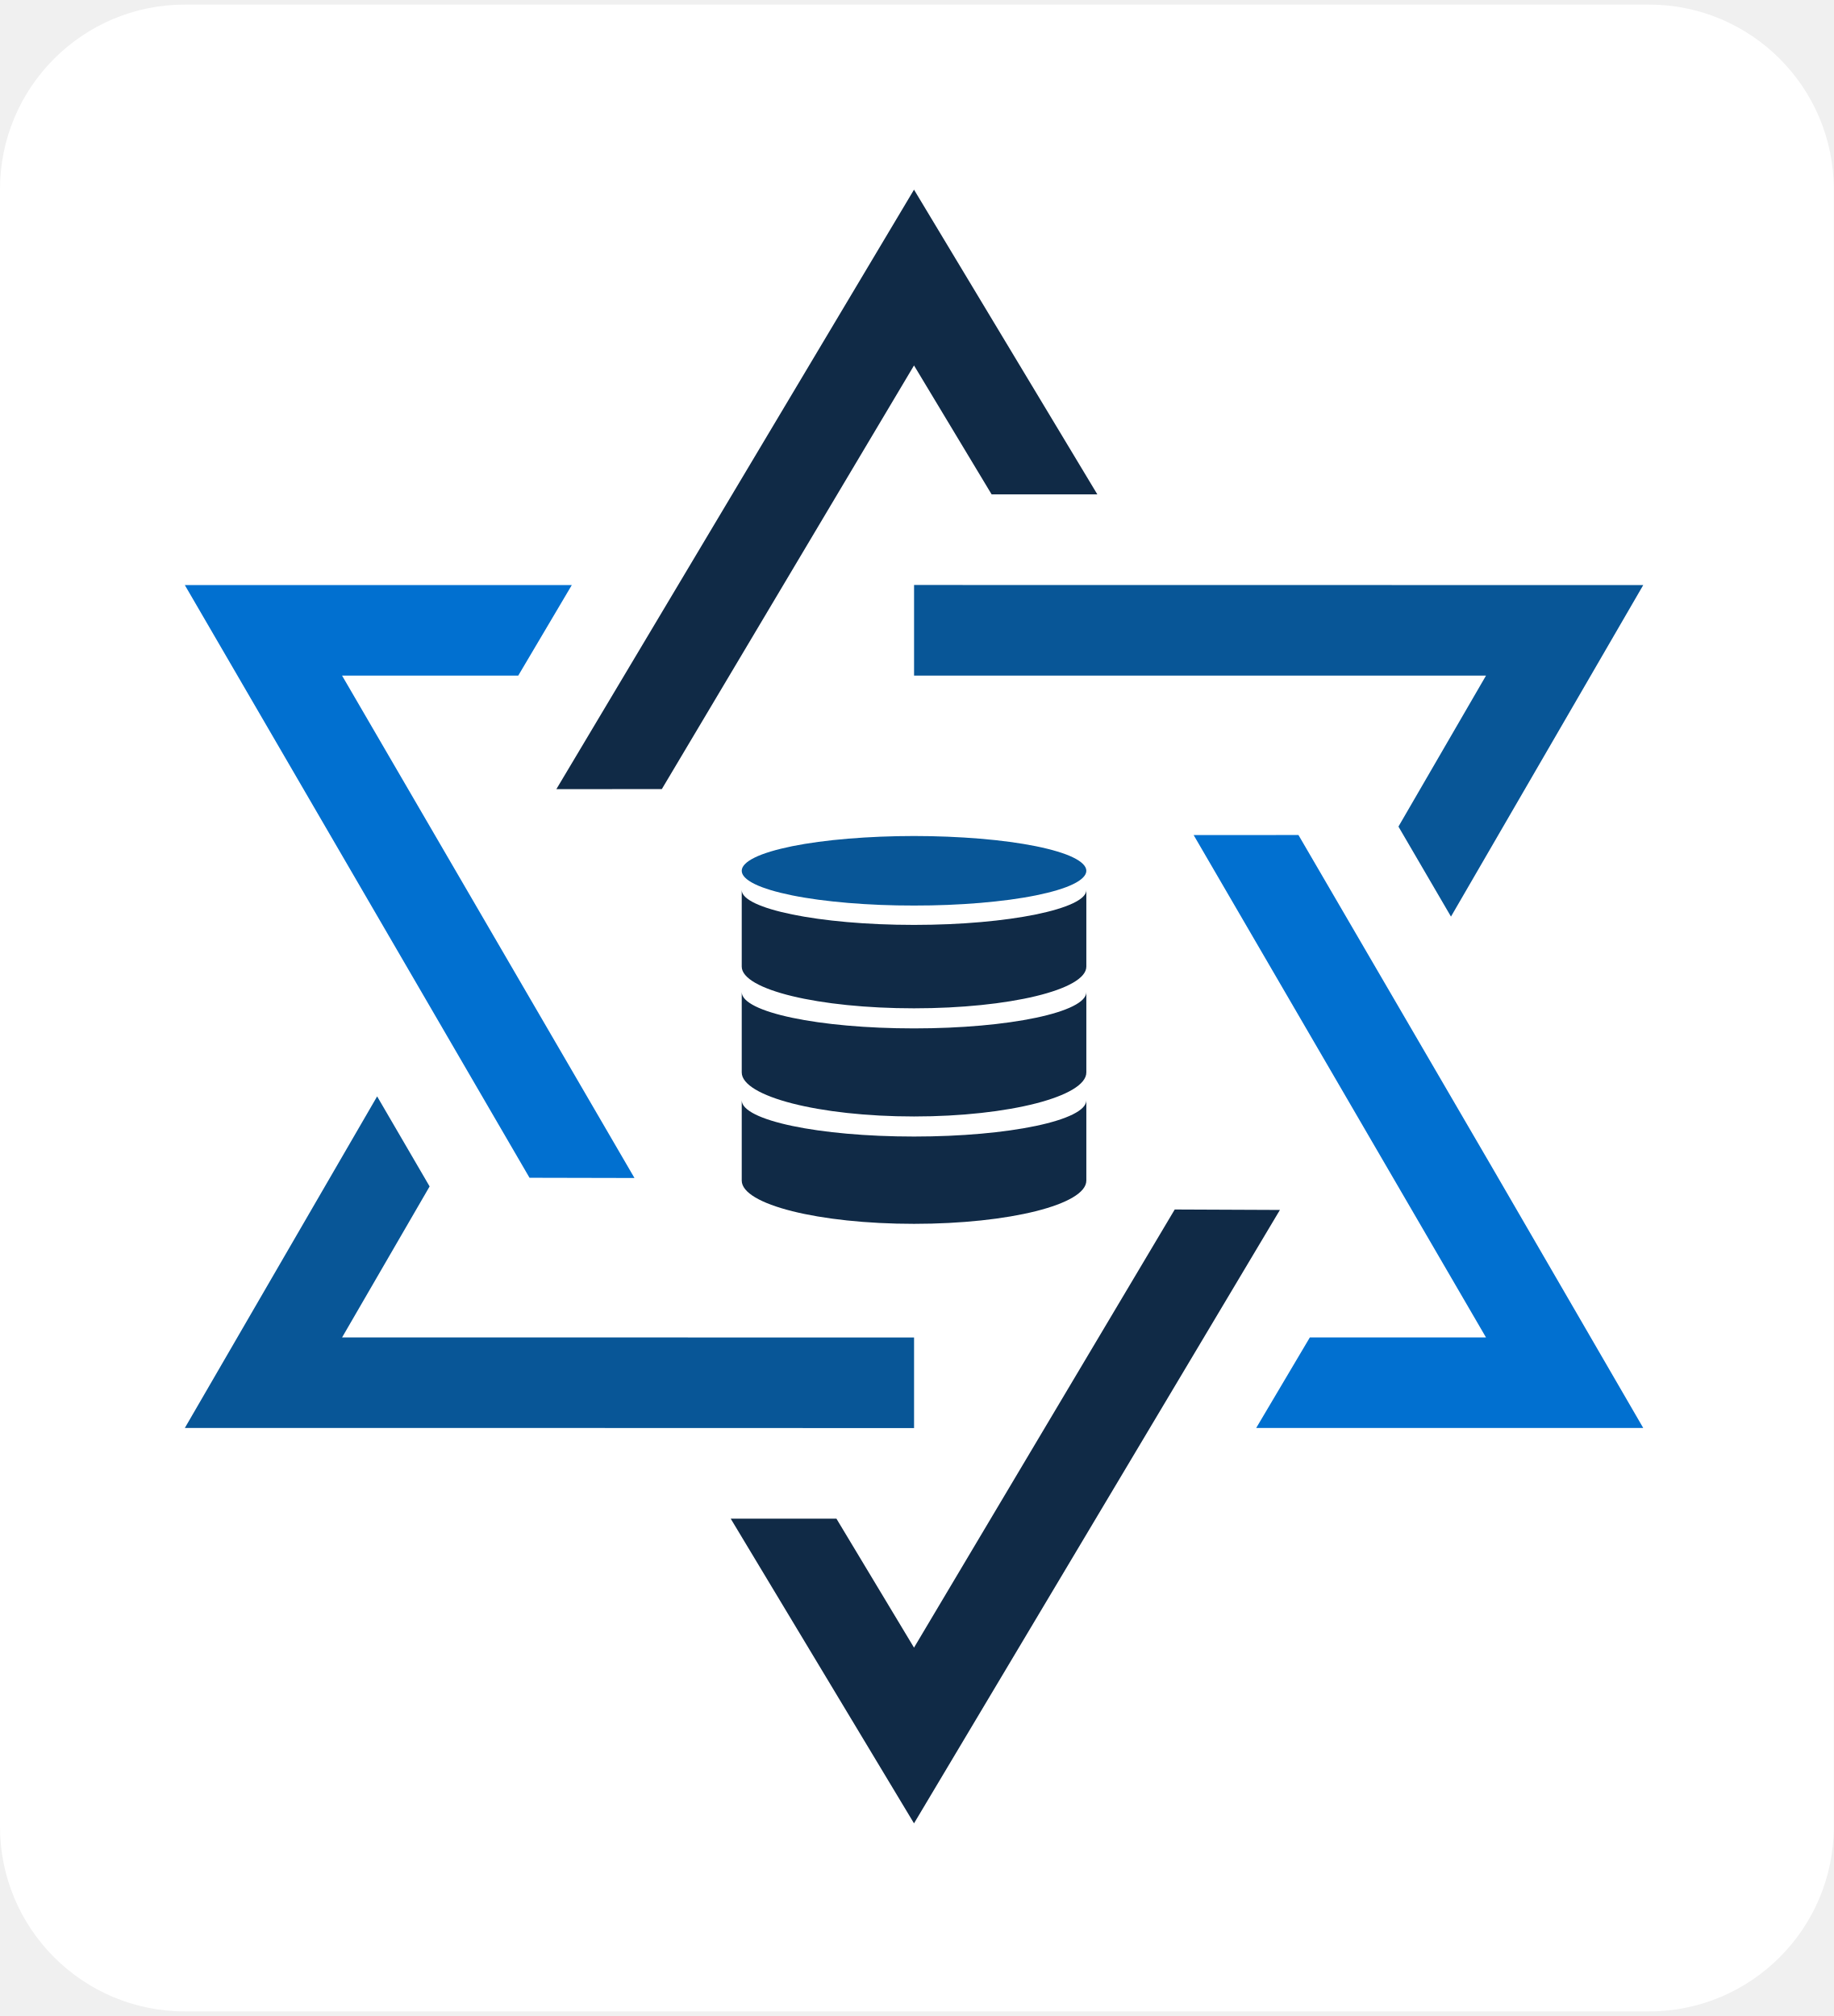
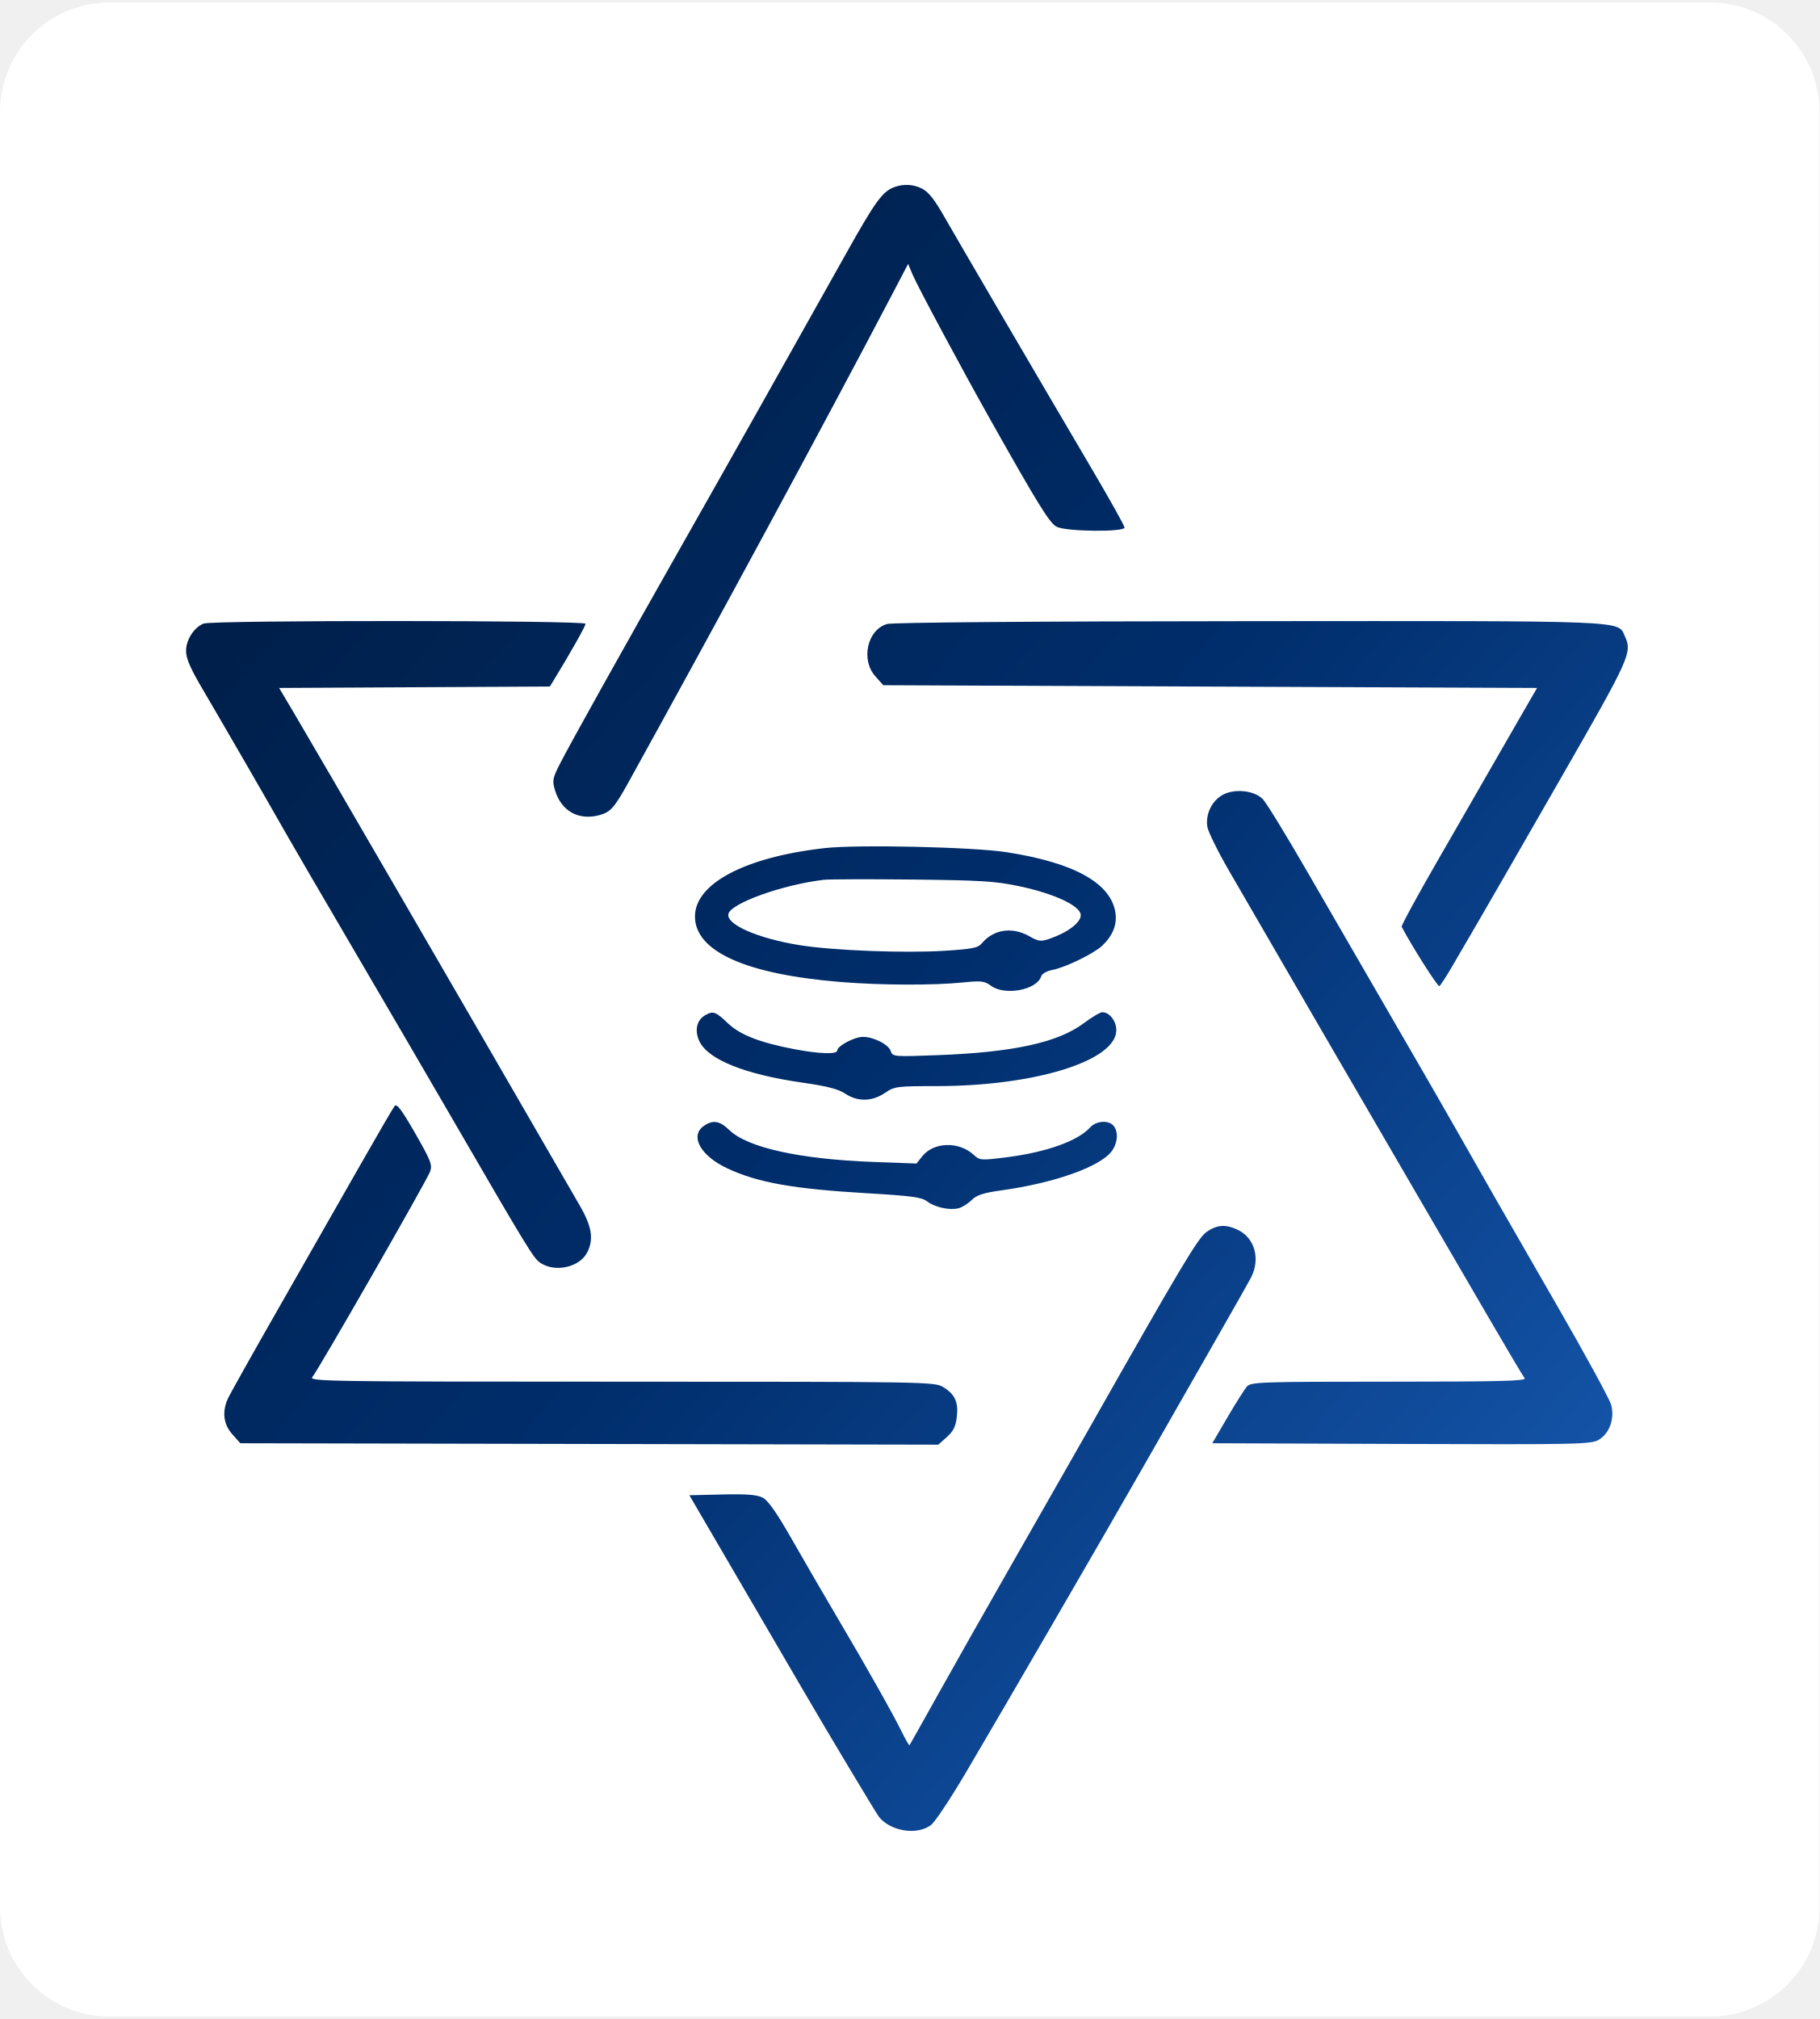
- <svg xmlns="http://www.w3.org/2000/svg" width="201" height="221" viewBox="-16 -16 158.75 173.75" preserveAspectRatio="xMidYMid meet" version="1.0">
-   <rect x="-16" y="-16" width="158.75" height="173.75" rx="16" ry="16" fill="white" />
+ <svg xmlns="http://www.w3.org/2000/svg" width="201" height="223" viewBox="180 375 665 736" preserveAspectRatio="xMidYMid meet" version="1.1">
+   <rect x="180" y="375" width="665" height="736" rx="40" ry="40" fill="white" />
  <defs>
-     <clipPath id="cf7aa4a064">
-       <path d="M 87 55 L 126.5 55 L 126.5 108 L 87 108 Z M 87 55 " clip-rule="nonzero" />
-     </clipPath>
-     <clipPath id="78f226d830">
-       <path d="M 63 34 L 126.5 34 L 126.5 63 L 63 63 Z M 63 34 " clip-rule="nonzero" />
-     </clipPath>
-     <clipPath id="a6ec702760">
-       <path d="M 32 0.016 L 79 0.016 L 79 52 L 32 52 Z M 32 0.016 " clip-rule="nonzero" />
-     </clipPath>
-     <clipPath id="efeba7e132">
-       <path d="M 47 88 L 95 88 L 95 141.484 L 47 141.484 Z M 47 88 " clip-rule="nonzero" />
-     </clipPath>
-     <clipPath id="c73e1c30ed">
-       <path d="M 48.207 55.984 L 78.148 55.984 L 78.148 63 L 48.207 63 Z M 48.207 55.984 " clip-rule="nonzero" />
-     </clipPath>
-     <clipPath id="3bb198f8d4">
-       <path d="M 48.207 60 L 78.148 60 L 78.148 89.668 L 48.207 89.668 Z M 48.207 60 " clip-rule="nonzero" />
-     </clipPath>
+     <linearGradient id="logo-grad" x1="0" y1="0" x2="1" y2="1">
+       <stop offset="0%" stop-color="#001a3d" />
+       <stop offset="50%" stop-color="#002d6b" />
+       <stop offset="100%" stop-color="#1a5fba" />
+     </linearGradient>
  </defs>
-   <g clip-path="url(#cf7aa4a064)">
-     <path fill="#0170d0" d="M 96.406 55.898 L 87.332 55.902 L 112.641 99.398 L 97.391 99.398 L 92.746 107.238 L 126.254 107.238 L 113.164 84.664 Z M 96.406 55.898 " fill-opacity="1" fill-rule="nonzero" />
-   </g>
-   <path fill="#0170d0" d="M 29.84 85.574 L 38.926 85.594 L 13.613 42.098 L 28.863 42.098 L 33.5 34.258 L 0 34.258 Z M 29.84 85.574 " fill-opacity="1" fill-rule="nonzero" />
-   <path fill="#085697" d="M 63.129 107.246 L 63.129 99.402 L 13.613 99.398 L 21.191 86.324 L 16.648 78.527 L 0 107.238 L 34.02 107.238 Z M 63.129 107.246 " fill-opacity="1" fill-rule="nonzero" />
-   <g clip-path="url(#78f226d830)">
-     <path fill="#085697" d="M 63.129 34.25 L 63.129 42.094 L 112.641 42.098 L 105.062 55.168 L 109.609 62.961 L 126.254 34.258 Z M 63.129 34.25 " fill-opacity="1" fill-rule="nonzero" />
-   </g>
-   <g clip-path="url(#a6ec702760)">
-     <path fill="#102a46" d="M 41.293 51.922 L 63.125 15.242 L 69.844 26.406 L 78.996 26.406 L 63.125 0.023 L 32.164 51.926 Z M 41.293 51.922 " fill-opacity="1" fill-rule="nonzero" />
-   </g>
-   <g clip-path="url(#efeba7e132)">
-     <path fill="#102a46" d="M 94.801 88.359 L 85.695 88.32 L 63.125 126.254 L 56.41 115.09 L 47.258 115.09 L 63.125 141.469 Z M 94.801 88.359 " fill-opacity="1" fill-rule="nonzero" />
-   </g>
-   <g clip-path="url(#c73e1c30ed)">
-     <path fill="#085697" d="M 78.043 58.996 C 78.043 59.191 77.945 59.391 77.754 59.582 C 77.562 59.777 77.281 59.965 76.906 60.148 C 76.531 60.332 76.074 60.504 75.527 60.668 C 74.984 60.832 74.367 60.984 73.672 61.125 C 72.98 61.266 72.227 61.387 71.414 61.5 C 70.598 61.609 69.738 61.699 68.836 61.777 C 67.93 61.852 66.996 61.91 66.035 61.949 C 65.074 61.988 64.105 62.004 63.125 62.004 C 62.145 62.004 61.176 61.988 60.215 61.949 C 59.254 61.91 58.324 61.852 57.418 61.777 C 56.512 61.699 55.652 61.609 54.84 61.5 C 54.023 61.387 53.27 61.266 52.578 61.125 C 51.887 60.984 51.266 60.832 50.723 60.668 C 50.18 60.504 49.719 60.332 49.344 60.148 C 48.969 59.965 48.688 59.777 48.496 59.582 C 48.305 59.391 48.211 59.191 48.211 58.996 C 48.211 58.797 48.305 58.602 48.496 58.41 C 48.688 58.215 48.969 58.027 49.344 57.844 C 49.719 57.66 50.18 57.488 50.723 57.324 C 51.266 57.16 51.887 57.008 52.578 56.867 C 53.27 56.727 54.023 56.602 54.84 56.492 C 55.652 56.383 56.512 56.289 57.418 56.215 C 58.324 56.141 59.254 56.082 60.215 56.043 C 61.176 56.004 62.145 55.984 63.125 55.984 C 64.105 55.984 65.074 56.004 66.035 56.043 C 66.996 56.082 67.93 56.141 68.836 56.215 C 69.738 56.289 70.598 56.383 71.414 56.492 C 72.227 56.602 72.98 56.727 73.672 56.867 C 74.367 57.008 74.984 57.16 75.527 57.324 C 76.074 57.488 76.531 57.66 76.906 57.844 C 77.281 58.027 77.562 58.215 77.754 58.41 C 77.945 58.602 78.043 58.797 78.043 58.996 Z M 78.043 58.996 " fill-opacity="1" fill-rule="nonzero" />
-   </g>
-   <g clip-path="url(#3bb198f8d4)">
-     <path fill="#102a46" d="M 78.043 60.668 L 78.043 67.289 C 78.043 69.297 71.352 70.902 63.125 70.902 C 54.898 70.902 48.211 69.297 48.211 67.289 L 48.211 60.668 C 48.211 62.273 54.898 63.68 63.125 63.68 C 71.352 63.68 78.043 62.273 78.043 60.668 Z M 78.043 78.863 L 78.043 85.816 C 78.043 87.891 71.352 89.562 63.125 89.562 C 54.898 89.562 48.211 87.891 48.211 85.816 L 48.211 78.863 C 48.211 80.602 54.898 82.004 63.125 82.004 C 71.352 82.004 78.043 80.602 78.043 78.863 Z M 78.043 69.496 L 78.043 76.453 C 78.043 78.527 71.352 80.266 63.125 80.266 C 54.898 80.266 48.211 78.527 48.211 76.453 L 48.211 69.496 C 48.211 71.238 54.898 72.641 63.125 72.641 C 71.352 72.641 78.043 71.238 78.043 69.496 Z M 78.043 69.496 " fill-opacity="1" fill-rule="evenodd" />
-   </g>
+   <path d="M 507 442.431 C 502.588 443.979, 499.986 447.551, 489.100 467 C 468.875 503.129, 445.612 544.445, 429.978 572 C 408.024 610.694, 388.281 646.071, 384.624 653.267 C 381.959 658.512, 381.798 659.383, 382.846 662.880 C 385.126 670.491, 391.449 674.033, 399.085 671.977 C 403.113 670.892, 404.576 669.241, 409.688 660 C 442.038 601.526, 481.768 528.036, 505.368 483.020 L 511.910 470.540 513.536 474.431 C 515.250 478.535, 531.706 509.250, 541.699 527 C 559.553 558.713, 563.596 565.247, 566.200 566.599 C 569.627 568.377, 591 568.611, 591 566.869 C 591 566.248, 585.530 556.460, 578.845 545.119 C 562.266 516.994, 529.421 460.850, 525.247 453.500 C 521.569 447.025, 519.387 444.255, 517.011 443.046 C 513.887 441.456, 510.389 441.241, 507 442.431 M 254.388 601.980 C 250.900 603.389, 248 607.922, 248 611.964 C 248 614.668, 249.564 618.315, 253.840 625.579 C 259.671 635.485, 277.777 666.766, 281.035 672.564 C 284.637 678.973, 298.865 703.433, 312.988 727.495 C 321.060 741.248, 335.236 765.550, 344.489 781.500 C 373.280 831.126, 375.014 833.963, 377.561 835.632 C 382.958 839.168, 391.815 837.193, 394.585 831.835 C 397.085 827.002, 396.343 822.291, 391.874 814.600 C 389.604 810.695, 384.373 801.650, 380.247 794.500 C 353.706 748.497, 295.166 647.666, 287.356 634.500 L 282.018 625.500 331.492 625.241 L 380.966 624.981 382.338 622.741 C 388.497 612.680, 394 602.917, 394 602.049 C 394 600.755, 257.586 600.688, 254.388 601.980 M 504.212 602.129 C 496.992 604.211, 494.523 615.196, 499.918 621.234 L 502.836 624.500 622.308 625 L 741.780 625.500 736.572 634.500 C 733.707 639.450, 728.528 648.450, 725.063 654.500 C 721.598 660.550, 712.722 675.974, 705.338 688.776 C 697.955 701.578, 692.085 712.378, 692.294 712.776 C 696.064 719.962, 705.500 734.809, 706.072 734.456 C 706.493 734.196, 708.602 730.949, 710.759 727.241 C 712.916 723.534, 717.306 716, 720.514 710.500 C 723.722 705, 737.294 681.422, 750.674 658.104 C 775.890 614.158, 776.594 612.593, 773.864 606.601 C 771.205 600.765, 776.877 600.992, 636.230 601.090 C 558.361 601.145, 506.201 601.555, 504.212 602.129 M 626.420 664.826 C 622.682 667.178, 620.557 671.904, 621.277 676.267 C 621.571 678.045, 625.055 685.125, 629.020 692 C 640.230 711.440, 685.888 790.063, 702.772 819 C 707.746 827.525, 717.309 843.950, 724.023 855.500 C 730.737 867.050, 736.683 877.063, 737.238 877.750 C 738.041 878.747, 728.022 879, 687.777 879 C 640.972 879, 637.197 879.127, 635.754 880.750 C 634.899 881.712, 631.696 886.775, 628.638 892 L 623.077 901.500 692.184 901.757 C 756.571 901.996, 761.497 901.894, 764.296 900.257 C 768.281 897.927, 770.231 892.421, 768.847 887.408 C 768.288 885.382, 759.502 869.274, 749.323 851.612 C 729.924 817.954, 722.703 805.349, 711.446 785.500 C 707.703 778.900, 697.454 761.125, 688.669 746 C 679.885 730.875, 666.213 707.250, 658.289 693.500 C 650.364 679.750, 642.822 667.425, 641.529 666.112 C 638.264 662.795, 630.675 662.149, 626.420 664.826 M 481.500 684.015 C 452.393 687.271, 434 696.946, 434 709 C 434 721.788, 452.654 730.159, 487.395 732.960 C 502.211 734.155, 521.125 734.220, 532 733.113 C 538.635 732.438, 539.814 732.580, 542.221 734.342 C 547.304 738.062, 558.956 735.865, 560.535 730.889 C 560.840 729.928, 562.606 728.921, 564.661 728.536 C 569.306 727.664, 579.710 722.618, 582.789 719.742 C 586.586 716.197, 588.279 712.117, 587.711 707.884 C 586.242 696.931, 572.790 689.373, 547.907 685.520 C 535.629 683.619, 493.566 682.666, 481.500 684.015 M 481 695.615 C 465.874 697.419, 446.937 704.238, 446.203 708.144 C 445.480 711.991, 457.009 717.023, 472.158 719.473 C 484.404 721.453, 510.536 722.467, 525.350 721.535 C 535.367 720.905, 537.454 720.485, 538.850 718.816 C 543.119 713.711, 549.886 712.684, 556.132 716.194 C 559.661 718.178, 560.395 718.264, 563.768 717.093 C 570.259 714.840, 575 711.233, 575 708.548 C 575 705.173, 565.523 700.706, 552.500 697.943 C 543.896 696.118, 538.451 695.778, 513.500 695.510 C 497.550 695.338, 482.925 695.385, 481 695.615 M 437.695 745.111 C 434.606 746.908, 433.775 750.723, 435.623 754.618 C 438.798 761.308, 452.266 766.716, 473.218 769.712 C 482.222 771, 486.405 772.073, 488.890 773.734 C 493.430 776.769, 498.713 776.684, 503.405 773.500 C 506.934 771.105, 507.729 771, 522.294 770.994 C 558.341 770.980, 588 761.747, 588 750.539 C 588 747.203, 585.499 744, 582.894 744 C 582.098 744, 579.060 745.793, 576.143 747.984 C 566.745 755.046, 550.387 758.636, 522.866 759.675 C 506.684 760.287, 506.213 760.248, 505.579 758.248 C 504.802 755.800, 499.337 752.999, 495.349 753.004 C 492.258 753.008, 486 756.343, 486 757.985 C 486 759.440, 479.414 759.237, 470.352 757.503 C 457.562 755.056, 450.433 752.260, 445.913 747.917 C 441.601 743.774, 440.588 743.428, 437.695 745.111 M 324.254 778.227 C 323.687 778.927, 317.849 788.950, 311.279 800.500 C 304.710 812.050, 291.490 835.225, 281.902 852 C 272.313 868.775, 263.913 883.759, 263.234 885.297 C 261.108 890.115, 261.696 894.628, 264.918 898.234 L 267.836 901.500 395.389 901.761 L 522.943 902.023 526.070 899.229 C 528.454 897.099, 529.319 895.349, 529.712 891.864 C 530.326 886.413, 529.030 883.599, 524.686 880.950 C 521.580 879.057, 518.613 879.007, 407.095 879.004 C 298.230 879, 292.763 878.915, 294.200 877.250 C 296.271 874.849, 335.937 805.642, 337.193 802.237 C 338.089 799.809, 337.473 798.226, 331.743 788.227 C 326.927 779.822, 325.022 777.277, 324.254 778.227 M 437.223 785.557 C 432.039 789.187, 436.015 796.434, 445.687 800.986 C 456.872 806.250, 469.773 808.555, 497 810.152 C 513.196 811.102, 516.898 811.605, 518.851 813.122 C 521.629 815.278, 527.035 816.459, 530.337 815.630 C 531.629 815.306, 533.770 813.969, 535.093 812.659 C 536.967 810.805, 539.382 810.015, 546 809.093 C 565.443 806.384, 582.053 800.488, 586.312 794.784 C 588.525 791.820, 588.831 787.707, 587.003 785.503 C 585.202 783.333, 580.621 783.656, 578.405 786.108 C 573.917 791.075, 562.371 795.179, 547.687 797.028 C 538.542 798.179, 538.070 798.143, 535.917 796.137 C 530.519 791.109, 521.215 791.369, 517.048 796.666 L 514.989 799.283 499.245 798.706 C 472.307 797.719, 453.196 793.490, 446.548 787.047 C 443.042 783.648, 440.522 783.246, 437.223 785.557 M 621.034 824.250 C 617.882 826.424, 612.087 836.123, 577.567 897 C 573.045 904.975, 561.236 925.675, 551.326 943 C 541.416 960.325, 528.670 982.825, 523.001 993 C 517.331 1003.175, 512.573 1011.651, 512.427 1011.836 C 512.280 1012.021, 511.090 1009.996, 509.781 1007.336 C 506.376 1000.414, 497.094 983.935, 486.499 966 C 481.463 957.475, 473.795 944.275, 469.459 936.666 C 463.946 926.991, 460.735 922.397, 458.778 921.385 C 456.688 920.305, 452.942 920.010, 443.969 920.219 L 431.958 920.500 438.380 931.500 C 455.193 960.295, 472.407 989.794, 473.977 992.500 C 481.671 1005.763, 500.268 1036.806, 501.261 1038.046 C 505.526 1043.368, 515.362 1044.863, 520.342 1040.946 C 521.778 1039.816, 527.390 1031.379, 532.814 1022.196 C 546.083 999.729, 584.990 932.679, 597.337 911 C 602.819 901.375, 613.619 882.475, 621.338 869 C 629.057 855.525, 636.188 842.942, 637.186 841.039 C 640.759 834.220, 638.642 826.482, 632.393 823.516 C 627.968 821.416, 624.850 821.618, 621.034 824.250" stroke="none" fill="url(#logo-grad)" fill-rule="evenodd" />
</svg>
